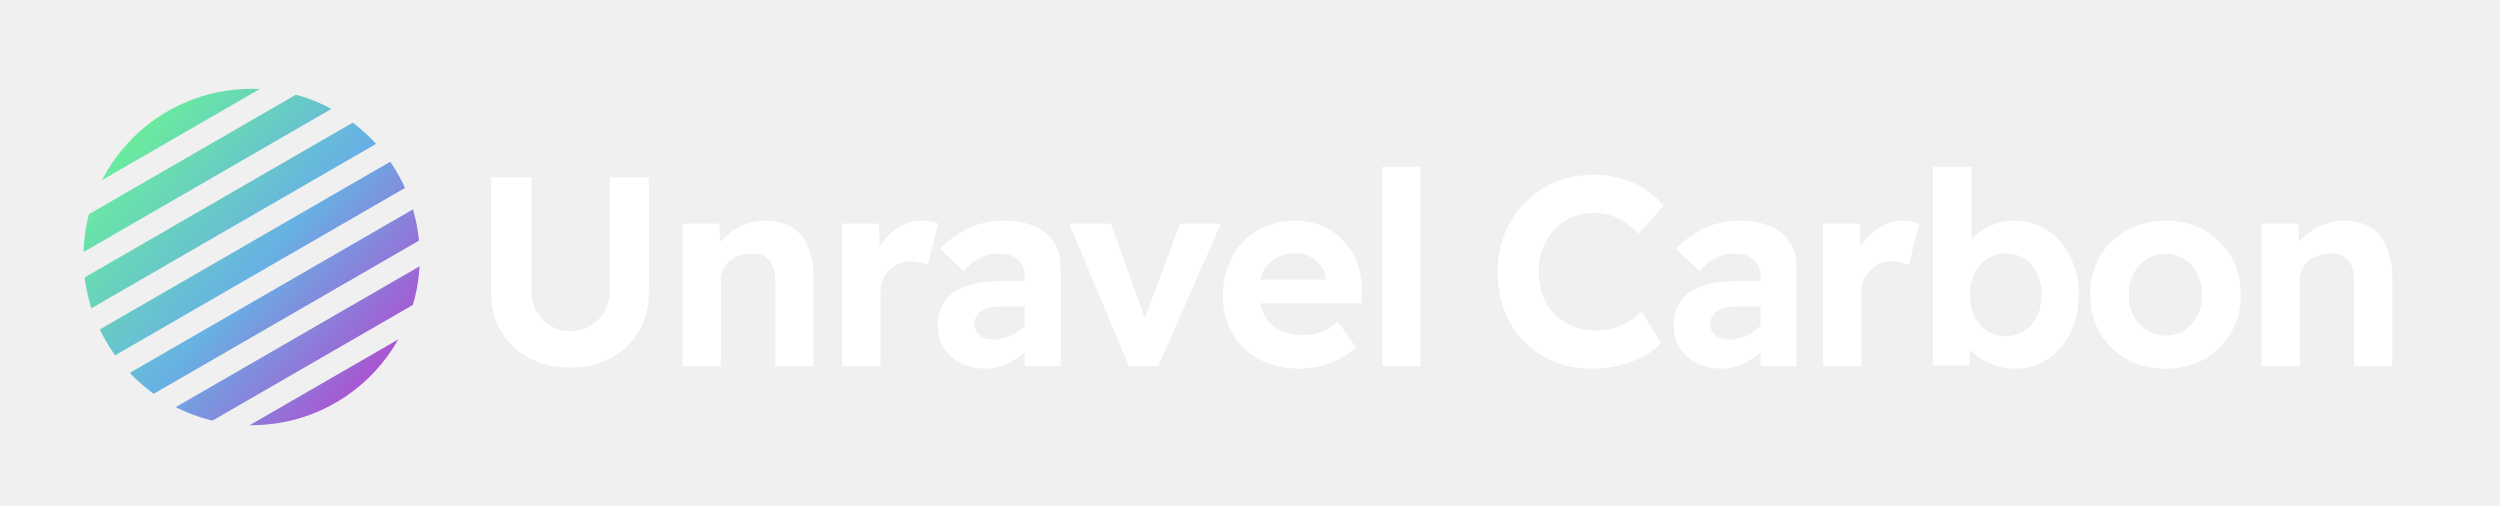
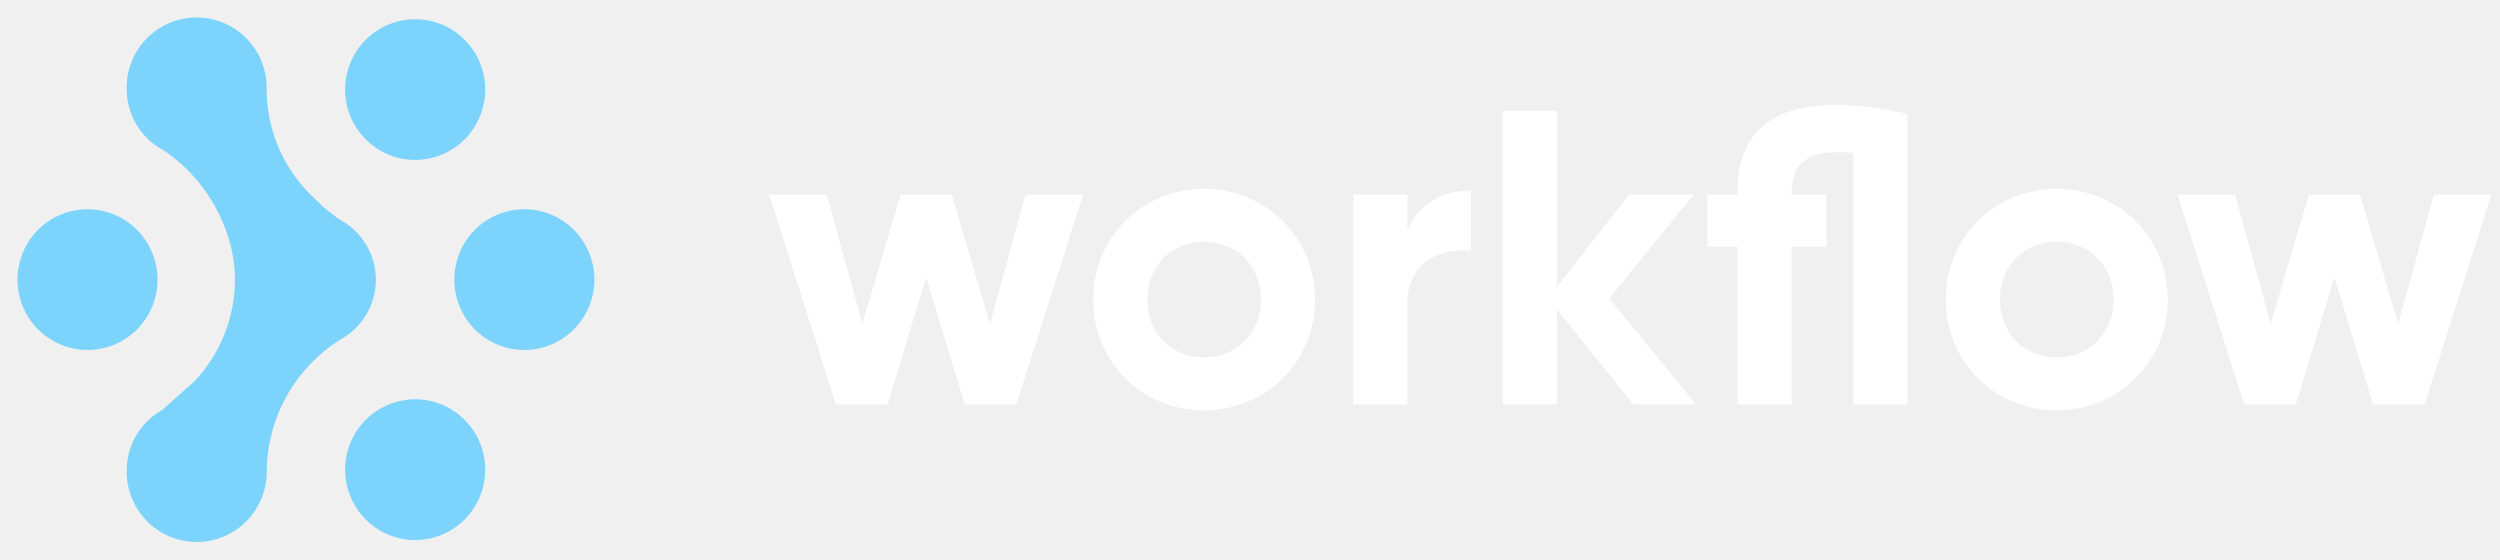
- <svg xmlns="http://www.w3.org/2000/svg" width="929" height="188" viewBox="0 0 929 188" fill="none">
-   <mask id="mask0_1663_10357" style="mask-type:alpha" maskUnits="userSpaceOnUse" x="31" y="33" width="125" height="125">
-     <circle cx="93.5" cy="95.5" r="62.5" fill="#C4C4C4" />
-   </mask>
-   <g mask="url(#mask0_1663_10357)">
-     <path fill-rule="evenodd" clip-rule="evenodd" d="M126.766 2.717L4.981 73.03L10.568 82.706L132.352 12.394L126.766 2.717ZM136.791 19.692L15.006 90.005L20.593 99.681L142.378 29.369L136.791 19.692ZM24.952 106.841L146.737 36.529L152.323 46.205L30.538 116.518L24.952 106.841ZM157.018 53.171L35.233 123.483L40.82 133.16L162.604 62.847L157.018 53.171ZM45.178 140.319L166.963 70.006L172.55 79.683L50.765 149.995L45.178 140.319ZM55.126 157.155L176.91 86.842L182.497 96.519L60.712 166.831L55.126 157.155ZM62.395 175.536L184.18 105.223L189.767 114.899L67.982 185.212L62.395 175.536Z" fill="url(#paint0_linear_1663_10357)" />
-   </g>
-   <path d="M211.9 136.6C206.233 136.6 201.167 135.433 196.7 133.1C192.3 130.7 188.833 127.433 186.3 123.3C183.767 119.1 182.5 114.367 182.5 109.1V65.9H197.5V108.2C197.5 111 198.133 113.533 199.4 115.8C200.733 118 202.5 119.767 204.7 121.1C206.9 122.433 209.3 123.1 211.9 123.1C214.633 123.1 217.1 122.433 219.3 121.1C221.567 119.767 223.333 118 224.6 115.8C225.933 113.533 226.6 111 226.6 108.2V65.9H241.1V109.1C241.1 114.367 239.833 119.1 237.3 123.3C234.833 127.433 231.4 130.7 227 133.1C222.6 135.433 217.567 136.6 211.9 136.6Z" fill="#fff" />
-   <path d="M253.686 136V83.1H267.386L267.786 93.9L264.986 95.1C265.653 92.7 266.953 90.533 268.886 88.6C270.819 86.6 273.119 85 275.786 83.8C278.453 82.6 281.219 82 284.086 82C288.086 82 291.419 82.8 294.086 84.4C296.819 86 298.853 88.433 300.186 91.7C301.586 94.9 302.286 98.9 302.286 103.7V136H288.086V104.7C288.086 102.3 287.753 100.3 287.086 98.7C286.419 97.1 285.419 95.933 284.086 95.2C282.753 94.467 281.053 94.133 278.986 94.2C277.386 94.2 275.919 94.467 274.586 95C273.253 95.467 272.053 96.167 270.986 97.1C269.986 98.033 269.219 99.1 268.686 100.3C268.153 101.5 267.886 102.833 267.886 104.3V136H260.786C259.319 136 257.986 136 256.786 136C255.586 136 254.553 136 253.686 136Z" fill="#fff" />
-   <path d="M312.893 136V83.1H326.593L327.093 100.1L324.693 96.5C325.56 93.833 326.86 91.4 328.593 89.2C330.393 87 332.493 85.267 334.893 84C337.36 82.667 339.926 82 342.593 82C343.793 82 344.893 82.1 345.893 82.3C346.96 82.433 347.86 82.667 348.593 83L344.793 98.5C344.06 98.167 343.093 97.867 341.893 97.6C340.76 97.267 339.593 97.1 338.393 97.1C336.86 97.1 335.393 97.4 333.993 98C332.66 98.533 331.46 99.333 330.393 100.4C329.393 101.4 328.593 102.6 327.993 104C327.46 105.4 327.193 106.967 327.193 108.7V136H312.893Z" fill="#fff" />
-   <path d="M380.795 136V102.9C380.795 100.1 379.928 97.967 378.195 96.5C376.528 94.967 374.261 94.2 371.395 94.2C368.661 94.2 366.228 94.733 364.095 95.8C361.961 96.867 359.961 98.533 358.095 100.8L349.395 92.4C352.595 89.067 356.161 86.5 360.095 84.7C364.095 82.9 368.428 82 373.095 82C377.361 82 381.061 82.667 384.195 84C387.395 85.333 389.861 87.333 391.595 90C393.328 92.667 394.195 96.033 394.195 100.1V136H380.795ZM366.295 137C362.961 137 359.928 136.333 357.195 135C354.528 133.667 352.395 131.833 350.795 129.5C349.261 127.1 348.495 124.3 348.495 121.1C348.495 118.367 348.995 115.967 349.995 113.9C350.995 111.767 352.461 110.033 354.395 108.7C356.395 107.3 358.861 106.233 361.795 105.5C364.795 104.767 368.261 104.4 372.195 104.4H387.795L386.895 113.9H371.995C370.395 113.9 368.961 114.033 367.695 114.3C366.495 114.567 365.461 115 364.595 115.6C363.795 116.2 363.161 116.9 362.695 117.7C362.295 118.5 362.095 119.433 362.095 120.5C362.095 121.633 362.395 122.633 362.995 123.5C363.595 124.367 364.395 125.033 365.395 125.5C366.461 125.967 367.661 126.2 368.995 126.2C370.928 126.2 372.761 125.867 374.495 125.2C376.295 124.533 377.895 123.6 379.295 122.4C380.695 121.2 381.795 119.833 382.595 118.3L385.295 125.4C383.895 127.667 382.195 129.667 380.195 131.4C378.195 133.133 376.028 134.5 373.695 135.5C371.361 136.5 368.895 137 366.295 137Z" fill="#fff" />
-   <path d="M419.491 136L397.291 83.1H412.791L426.891 122.4L423.691 123L438.491 83.1H453.691L430.391 136H419.491Z" fill="#fff" />
-   <path d="M482.997 137C477.264 137 472.23 135.833 467.897 133.5C463.63 131.167 460.297 127.967 457.897 123.9C455.564 119.833 454.397 115.2 454.397 110C454.397 105.867 455.064 102.1 456.397 98.7C457.73 95.233 459.597 92.267 461.997 89.8C464.397 87.333 467.23 85.433 470.497 84.1C473.83 82.7 477.464 82 481.397 82C484.997 82 488.297 82.667 491.297 84C494.364 85.267 496.997 87.1 499.197 89.5C501.464 91.833 503.197 94.6 504.397 97.8C505.597 101 506.164 104.5 506.097 108.3L505.997 112.7H463.497L461.197 103.9H494.297L492.597 105.7V103.6C492.464 101.733 491.864 100.1 490.797 98.7C489.797 97.3 488.497 96.2 486.897 95.4C485.297 94.533 483.53 94.1 481.597 94.1C478.597 94.1 476.064 94.7 473.997 95.9C471.997 97.033 470.464 98.7 469.397 100.9C468.397 103.033 467.897 105.7 467.897 108.9C467.897 112.033 468.564 114.8 469.897 117.2C471.23 119.533 473.13 121.333 475.597 122.6C478.13 123.867 481.097 124.5 484.497 124.5C486.83 124.5 488.964 124.133 490.897 123.4C492.83 122.667 494.93 121.4 497.197 119.6L503.897 129.1C502.03 130.767 499.93 132.2 497.597 133.4C495.264 134.6 492.864 135.5 490.397 136.1C487.93 136.7 485.464 137 482.997 137Z" fill="#fff" />
-   <path d="M513.688 136V62H527.888V136H513.688Z" fill="#fff" />
-   <path d="M591.7 137C586.567 137 581.833 136.133 577.5 134.4C573.233 132.6 569.5 130.1 566.3 126.9C563.167 123.633 560.733 119.8 559 115.4C557.333 111 556.5 106.167 556.5 100.9C556.5 95.767 557.4 91.033 559.2 86.7C561 82.3 563.533 78.467 566.8 75.2C570.067 71.933 573.867 69.4 578.2 67.6C582.6 65.8 587.367 64.9 592.5 64.9C595.833 64.9 599.1 65.367 602.3 66.3C605.567 67.167 608.533 68.5 611.2 70.3C613.933 72.033 616.267 74.067 618.2 76.4L608.8 86.9C606.467 84.367 603.933 82.433 601.2 81.1C598.467 79.767 595.533 79.1 592.4 79.1C589.533 79.1 586.833 79.633 584.3 80.7C581.833 81.7 579.667 83.167 577.8 85.1C575.933 87.033 574.467 89.333 573.4 92C572.333 94.667 571.8 97.633 571.8 100.9C571.8 104.233 572.3 107.267 573.3 110C574.367 112.667 575.867 114.967 577.8 116.9C579.733 118.767 582.033 120.233 584.7 121.3C587.433 122.3 590.433 122.8 593.7 122.8C595.833 122.8 597.867 122.5 599.8 121.9C601.8 121.3 603.667 120.467 605.4 119.4C607.133 118.333 608.667 117.1 610 115.7L617.3 127.4C615.767 129.2 613.633 130.833 610.9 132.3C608.167 133.767 605.133 134.933 601.8 135.8C598.467 136.6 595.1 137 591.7 137Z" fill="#fff" />
-   <path d="M654.248 136V102.9C654.248 100.1 653.381 97.967 651.648 96.5C649.981 94.967 647.714 94.2 644.848 94.2C642.114 94.2 639.681 94.733 637.548 95.8C635.414 96.867 633.414 98.533 631.548 100.8L622.848 92.4C626.048 89.067 629.614 86.5 633.548 84.7C637.548 82.9 641.881 82 646.548 82C650.814 82 654.514 82.667 657.648 84C660.848 85.333 663.314 87.333 665.048 90C666.781 92.667 667.648 96.033 667.648 100.1V136H654.248ZM639.748 137C636.414 137 633.381 136.333 630.648 135C627.981 133.667 625.848 131.833 624.248 129.5C622.714 127.1 621.948 124.3 621.948 121.1C621.948 118.367 622.448 115.967 623.448 113.9C624.448 111.767 625.914 110.033 627.848 108.7C629.848 107.3 632.314 106.233 635.248 105.5C638.248 104.767 641.714 104.4 645.648 104.4H661.248L660.348 113.9H645.448C643.848 113.9 642.414 114.033 641.148 114.3C639.948 114.567 638.914 115 638.048 115.6C637.248 116.2 636.614 116.9 636.148 117.7C635.748 118.5 635.548 119.433 635.548 120.5C635.548 121.633 635.848 122.633 636.448 123.5C637.048 124.367 637.848 125.033 638.848 125.5C639.914 125.967 641.114 126.2 642.448 126.2C644.381 126.2 646.214 125.867 647.948 125.2C649.748 124.533 651.348 123.6 652.748 122.4C654.148 121.2 655.248 119.833 656.048 118.3L658.748 125.4C657.348 127.667 655.648 129.667 653.648 131.4C651.648 133.133 649.481 134.5 647.148 135.5C644.814 136.5 642.348 137 639.748 137Z" fill="#fff" />
-   <path d="M677.416 136V83.1H691.116L691.616 100.1L689.216 96.5C690.083 93.833 691.383 91.4 693.116 89.2C694.916 87 697.016 85.267 699.416 84C701.883 82.667 704.45 82 707.116 82C708.316 82 709.416 82.1 710.416 82.3C711.483 82.433 712.383 82.667 713.116 83L709.316 98.5C708.583 98.167 707.616 97.867 706.416 97.6C705.283 97.267 704.116 97.1 702.916 97.1C701.383 97.1 699.916 97.4 698.516 98C697.183 98.533 695.983 99.333 694.916 100.4C693.916 101.4 693.116 102.6 692.516 104C691.983 105.4 691.716 106.967 691.716 108.7V136H677.416Z" fill="#fff" />
-   <path d="M748.764 137C746.431 137 744.164 136.667 741.964 136C739.764 135.267 737.764 134.333 735.964 133.2C734.164 132.067 732.664 130.767 731.464 129.3C730.264 127.833 729.497 126.3 729.164 124.7L732.364 123.4L731.764 135.8H718.264V62H732.564V95.4L729.764 94.3C730.164 92.7 730.931 91.167 732.064 89.7C733.197 88.233 734.631 86.933 736.364 85.8C738.097 84.6 739.997 83.667 742.064 83C744.131 82.333 746.231 82 748.364 82C753.031 82 757.164 83.2 760.764 85.6C764.364 87.933 767.197 91.2 769.264 95.4C771.397 99.533 772.464 104.233 772.464 109.5C772.464 114.833 771.431 119.567 769.364 123.7C767.297 127.833 764.464 131.1 760.864 133.5C757.331 135.833 753.297 137 748.764 137ZM745.364 124.9C748.031 124.9 750.331 124.267 752.264 123C754.264 121.667 755.831 119.867 756.964 117.6C758.097 115.267 758.664 112.567 758.664 109.5C758.664 106.5 758.097 103.867 756.964 101.6C755.897 99.267 754.364 97.467 752.364 96.2C750.364 94.867 748.031 94.2 745.364 94.2C742.764 94.2 740.464 94.867 738.464 96.2C736.464 97.467 734.897 99.267 733.764 101.6C732.631 103.867 732.064 106.5 732.064 109.5C732.064 112.567 732.631 115.267 733.764 117.6C734.897 119.867 736.464 121.667 738.464 123C740.464 124.267 742.764 124.9 745.364 124.9Z" fill="#fff" />
-   <path d="M804.705 137C799.372 137 794.572 135.833 790.305 133.5C786.105 131.1 782.772 127.833 780.305 123.7C777.905 119.567 776.705 114.867 776.705 109.6C776.705 104.2 777.905 99.433 780.305 95.3C782.772 91.167 786.105 87.933 790.305 85.6C794.572 83.2 799.372 82 804.705 82C810.105 82 814.905 83.2 819.105 85.6C823.305 87.933 826.605 91.167 829.005 95.3C831.472 99.433 832.705 104.2 832.705 109.6C832.705 114.867 831.472 119.567 829.005 123.7C826.605 127.833 823.305 131.1 819.105 133.5C814.905 135.833 810.105 137 804.705 137ZM804.705 124.7C807.372 124.7 809.705 124.033 811.705 122.7C813.772 121.367 815.372 119.567 816.505 117.3C817.705 115.033 818.272 112.467 818.205 109.6C818.272 106.6 817.705 103.967 816.505 101.7C815.372 99.367 813.772 97.567 811.705 96.3C809.705 94.967 807.372 94.3 804.705 94.3C802.105 94.3 799.772 94.967 797.705 96.3C795.639 97.633 794.005 99.433 792.805 101.7C791.605 103.967 791.039 106.6 791.105 109.6C791.039 112.467 791.605 115.033 792.805 117.3C794.005 119.567 795.639 121.367 797.705 122.7C799.772 124.033 802.105 124.7 804.705 124.7Z" fill="#fff" />
-   <path d="M840.389 136V83.1H854.089L854.489 93.9L851.689 95.1C852.356 92.7 853.656 90.533 855.589 88.6C857.522 86.6 859.822 85 862.489 83.8C865.156 82.6 867.922 82 870.789 82C874.789 82 878.122 82.8 880.789 84.4C883.522 86 885.556 88.433 886.889 91.7C888.289 94.9 888.989 98.9 888.989 103.7V136H874.789V104.7C874.789 102.3 874.456 100.3 873.789 98.7C873.122 97.1 872.122 95.933 870.789 95.2C869.456 94.467 867.756 94.133 865.689 94.2C864.089 94.2 862.622 94.467 861.289 95C859.956 95.467 858.756 96.167 857.689 97.1C856.689 98.033 855.922 99.1 855.389 100.3C854.856 101.5 854.589 102.833 854.589 104.3V136H847.489C846.022 136 844.689 136 843.489 136C842.289 136 841.256 136 840.389 136Z" fill="#fff" />
-   <defs>
-     <linearGradient id="paint0_linear_1663_10357" x1="49.476" y1="47.341" x2="156.057" y2="136.077" gradientUnits="userSpaceOnUse">
-       <stop stop-color="#6AED9C" />
-       <stop offset="0.5" stop-color="#67B1E4" />
-       <stop offset="1" stop-color="#B543CE" />
-     </linearGradient>
-   </defs>
+ <svg xmlns="http://www.w3.org/2000/svg" fill="none" viewBox="0 0 143 32">
+   <path fill="#7cd3fc" d="M15.258 26.865a4.043 4.043 0 01-1.133 2.917A4.006 4.006 0 0111.253 31a3.992 3.992 0 01-2.872-1.218 4.028 4.028 0 01-1.133-2.917c.009-.698.2-1.382.557-1.981.356-.6.863-1.094 1.47-1.433-.024.109.09-.055 0 0l1.86-1.652a8.495 8.495 0 002.304-5.793c0-2.926-1.711-5.901-4.17-7.457.094.055-.036-.094 0 0A3.952 3.952 0 017.8 7.116a3.975 3.975 0 01-.557-1.98 4.042 4.042 0 011.133-2.918A4.006 4.006 0 0111.247 1a3.99 3.99 0 012.872 1.218 4.025 4.025 0 011.133 2.917 8.521 8.521 0 002.347 5.832l.817.8c.326.285.668.551 1.024.798.621.33 1.142.826 1.504 1.431a3.902 3.902 0 01-1.504 5.442c.033-.067-.063.036 0 0a8.968 8.968 0 00-3.024 3.183 9.016 9.016 0 00-1.158 4.244zM19.741 5.123c0 .796.235 1.575.676 2.237a4.01 4.01 0 001.798 1.482 3.99 3.99 0 004.366-.873 4.042 4.042 0 00.869-4.386 4.02 4.02 0 00-1.476-1.806 3.994 3.994 0 00-5.058.501 4.038 4.038 0 00-1.175 2.845zM23.748 22.84c-.792 0-1.567.236-2.226.678a4.021 4.021 0 00-1.476 1.806 4.042 4.042 0 00.869 4.387 3.99 3.99 0 004.366.873A4.01 4.01 0 0027.08 29.1a4.039 4.039 0 00-.5-5.082 4 4 0 00-2.832-1.18zM34 15.994c0-.796-.235-1.574-.675-2.236a4.01 4.01 0 00-1.798-1.483 3.99 3.99 0 00-4.367.873 4.042 4.042 0 00-.869 4.387 4.02 4.02 0 001.476 1.806 3.993 3.993 0 002.226.678 4.003 4.003 0 002.832-1.18A4.04 4.04 0 0034 15.993z" />
+   <path fill="#7cd3fc" d="M5.007 11.969c-.793 0-1.567.236-2.226.678a4.021 4.021 0 00-1.476 1.807 4.042 4.042 0 00.869 4.386 4.001 4.001 0 004.366.873 4.011 4.011 0 001.798-1.483 4.038 4.038 0 00-.5-5.08 4.004 4.004 0 00-2.831-1.181z" />
+   <path fill="#fff" d="M58.664 11.136l-2.04 7.392-2.184-7.392h-2.928l-2.184 7.368-2.04-7.368H44l3.816 12h2.952l2.208-7.272 2.208 7.272h2.952l3.816-12h-3.288zM68.864 23.472c3.528 0 6.36-2.76 6.36-6.336 0-3.576-2.832-6.336-6.36-6.336-3.528 0-6.336 2.76-6.336 6.336 0 3.576 2.808 6.336 6.336 6.336zm0-3.024c-1.824 0-3.24-1.368-3.24-3.312 0-1.944 1.416-3.312 3.24-3.312 1.848 0 3.264 1.368 3.264 3.312 0 1.944-1.416 3.312-3.264 3.312zM80.498 13.2v-2.064h-3.096v12h3.096V17.4c0-2.52 2.04-3.24 3.648-3.048v-3.456c-1.512 0-3.024.672-3.648 2.304zM97.02 23.136l-4.967-6.072 4.824-5.928H93.18l-4.128 5.28V6.336h-3.096v16.8h3.096v-5.448l4.368 5.448h3.6zM105.022 6c-3.816 0-5.64 1.704-5.64 5.016v.12h-1.728v2.976h1.728v9.024h3.096v-9.024h1.992v-2.976h-1.992v-.12c0-1.632.936-2.304 2.544-2.304.312 0 .648 0 .984.024v14.4h3.096V6.504c-1.32-.264-2.568-.504-4.08-.504zM117.637 23.472c3.528 0 6.36-2.76 6.36-6.336 0-3.576-2.832-6.336-6.36-6.336-3.528 0-6.336 2.76-6.336 6.336 0 3.576 2.808 6.336 6.336 6.336zm0-3.024c-1.824 0-3.24-1.368-3.24-3.312 0-1.944 1.416-3.312 3.24-3.312 1.848 0 3.264 1.368 3.264 3.312 0 1.944-1.416 3.312-3.264 3.312zM139.219 11.136l-2.04 7.392-2.184-7.392h-2.928l-2.184 7.368-2.04-7.368h-3.288l3.816 12h2.952l2.208-7.272 2.208 7.272h2.952l3.816-12h-3.288z" />
</svg>
